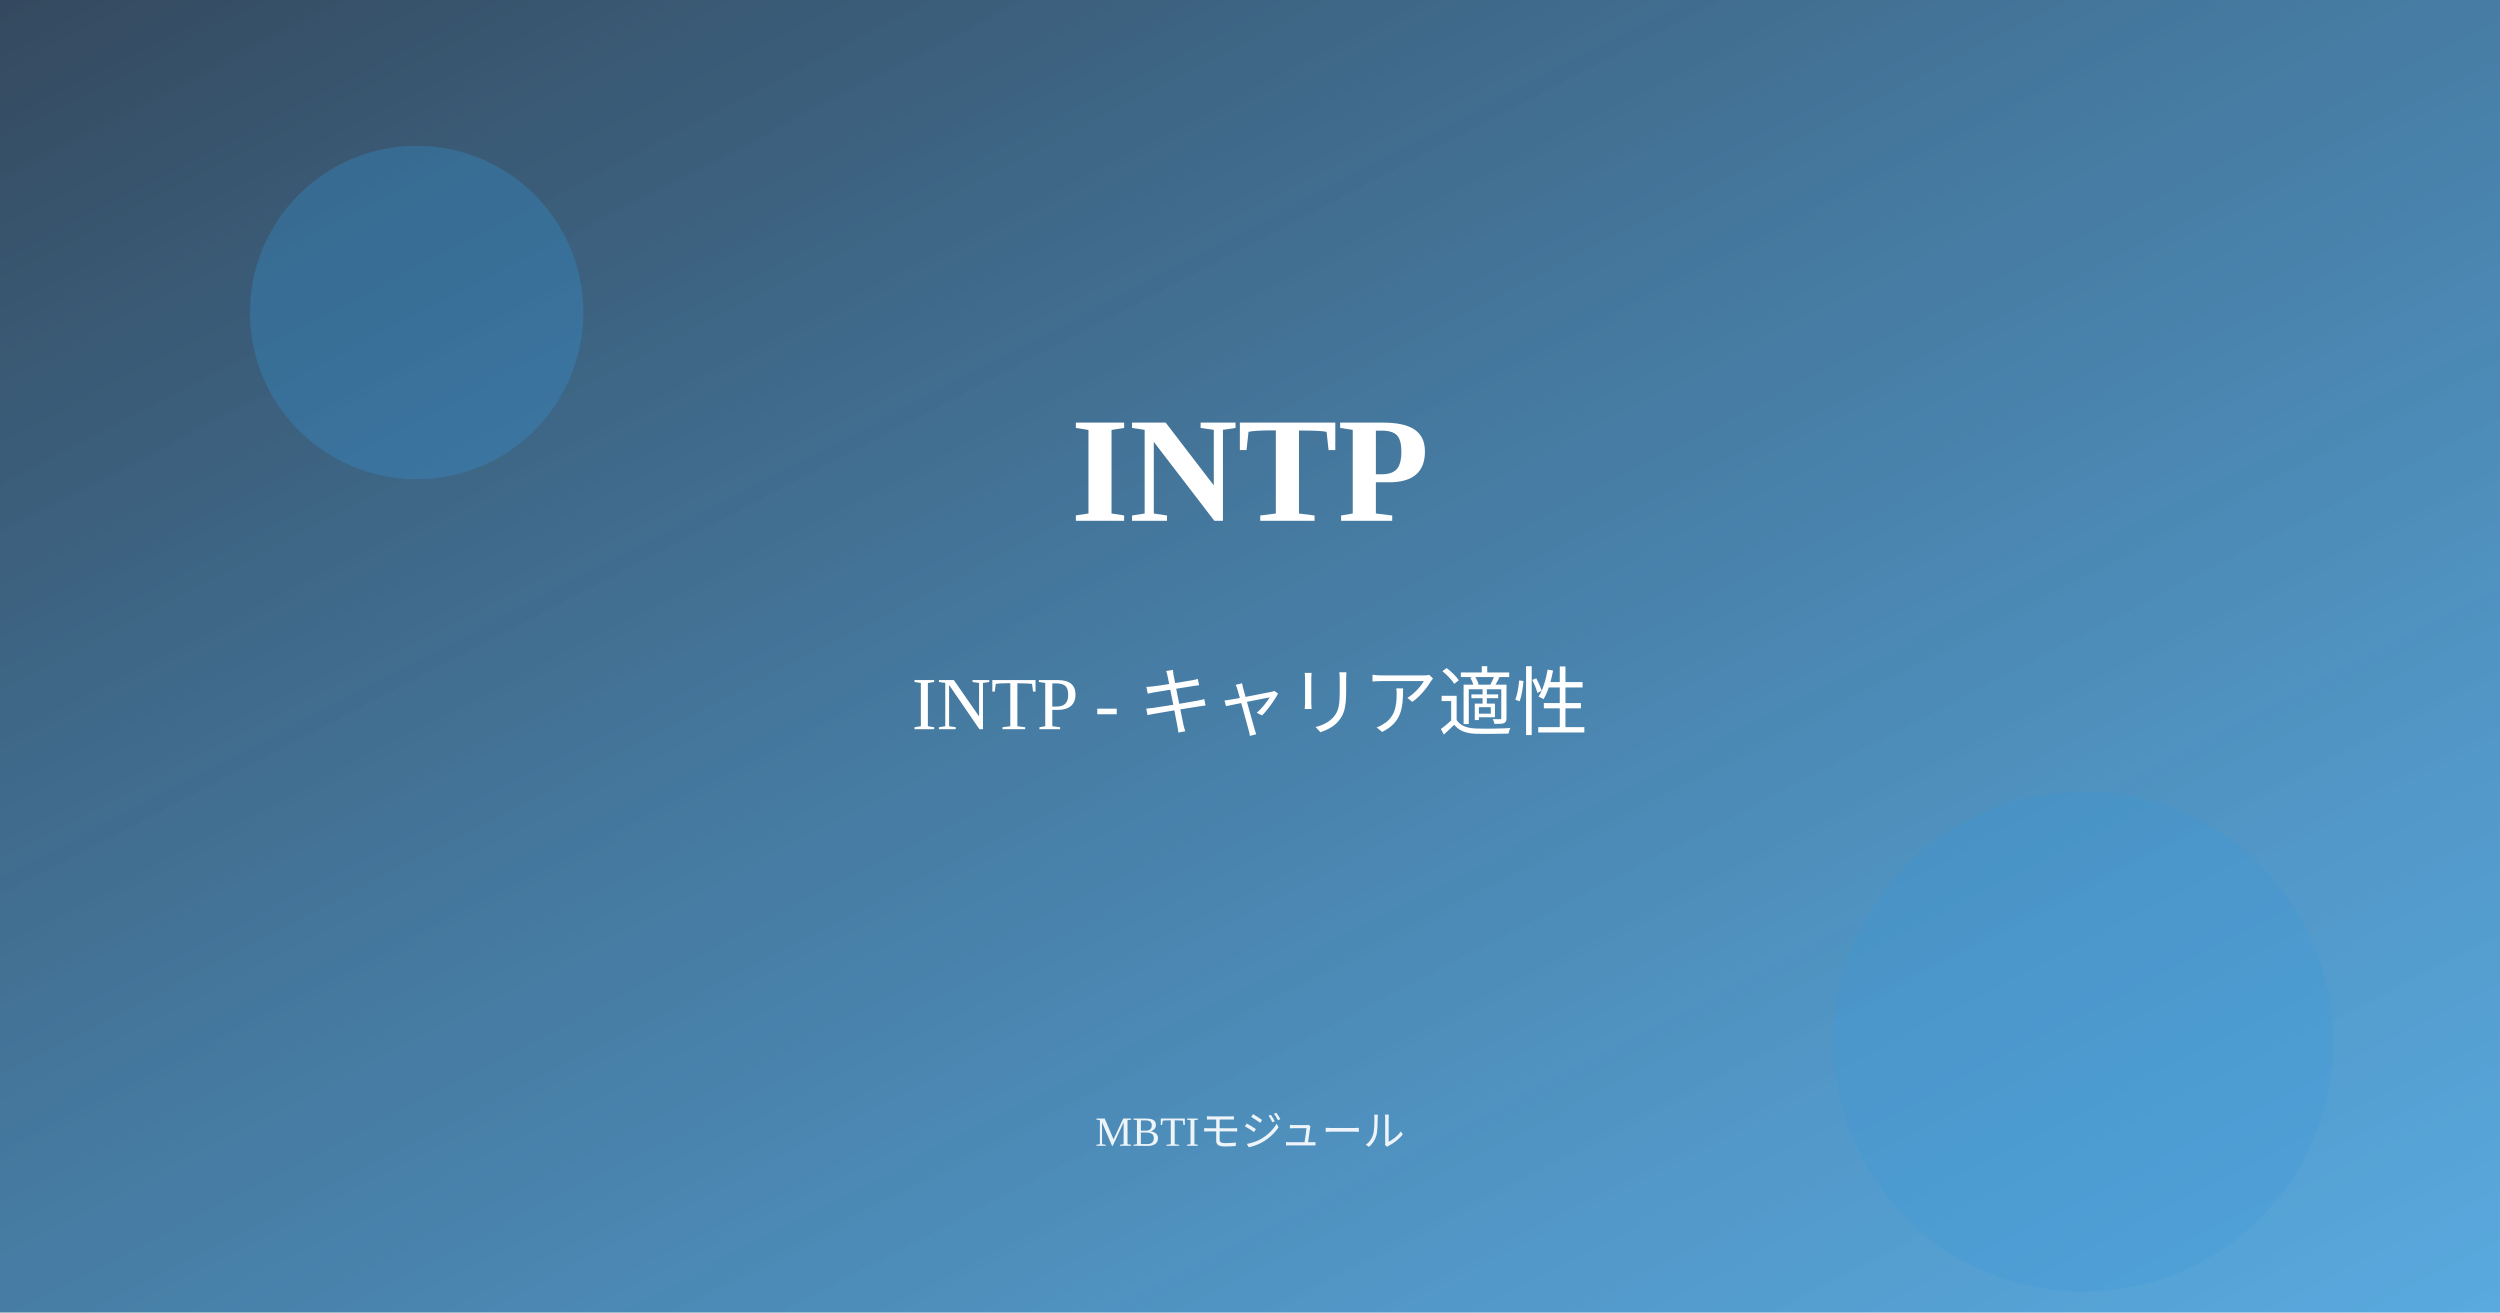
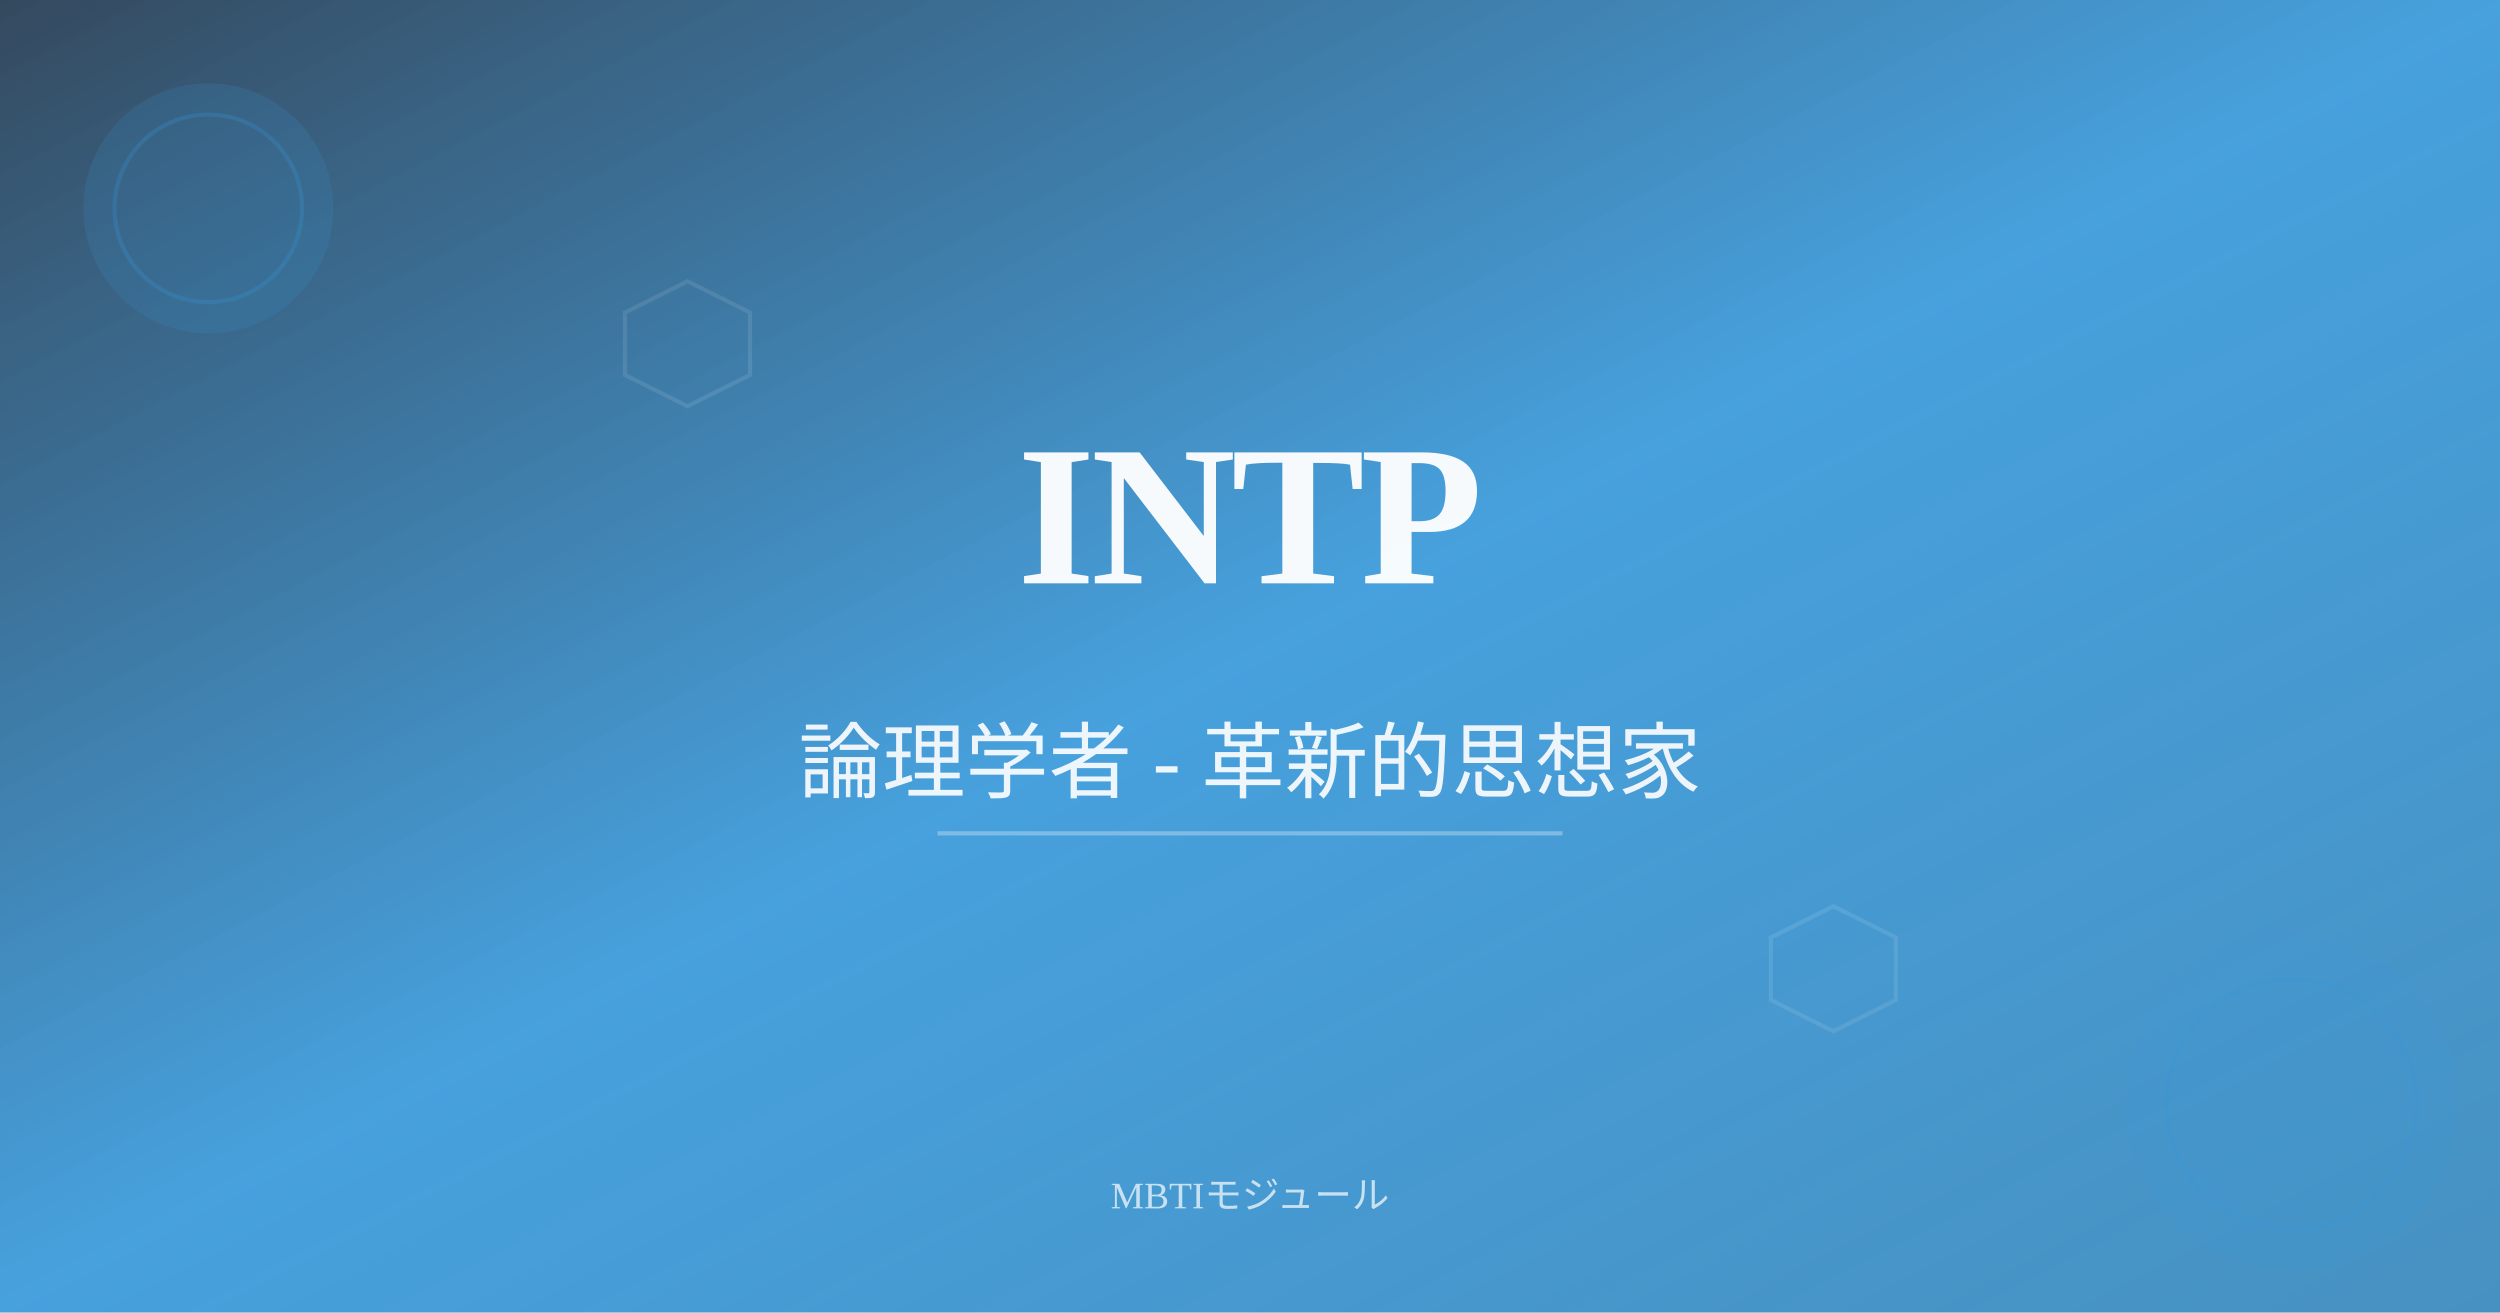
- <svg xmlns="http://www.w3.org/2000/svg" width="1200" height="630">
+ <svg xmlns="http://www.w3.org/2000/svg" width="1200" height="630" viewBox="0 0 1200 630">
  <defs>
-     <linearGradient id="grad" x1="0%" y1="0%" x2="100%" y2="100%">
+     <linearGradient id="grad-intp" x1="0%" y1="0%" x2="100%" y2="100%">
      <stop offset="0%" style="stop-color:#34495E;stop-opacity:1" />
-       <stop offset="100%" style="stop-color:#3498DB;stop-opacity:0.8" />
+       <stop offset="50%" style="stop-color:#3498DB;stop-opacity:0.9" />
+       <stop offset="100%" style="stop-color:#2980B9;stop-opacity:0.85" />
    </linearGradient>
+     <filter id="shadow">
+       <feDropShadow dx="0" dy="4" stdDeviation="8" flood-opacity="0.3" />
+     </filter>
  </defs>
-   <rect width="1200" height="630" fill="url(#grad)" />
-   <circle cx="200" cy="150" r="80" fill="#3498DB" opacity="0.3" />
-   <circle cx="1000" cy="500" r="120" fill="#3498DB" opacity="0.2" />
-   <text x="600" y="250" font-size="72" font-weight="bold" text-anchor="middle" fill="white">INTP</text>
-   <text x="600" y="350" font-size="36" text-anchor="middle" fill="white">INTP - キャリア適性</text>
-   <text x="600" y="550" font-size="20" text-anchor="middle" fill="white" opacity="0.9">MBTIモジュール</text>
+   <rect width="1200" height="630" fill="url(#grad-intp)" />
+   <circle cx="100" cy="100" r="60" fill="#3498DB" opacity="0.15" />
+   <circle cx="100" cy="100" r="45" fill="none" stroke="#3498DB" stroke-width="2" opacity="0.25" />
+   <circle cx="1100" cy="530" r="80" fill="#3498DB" opacity="0.12" />
+   <circle cx="1100" cy="530" r="60" fill="none" stroke="#3498DB" stroke-width="2" opacity="0.2" />
+   <g opacity="0.1">
+     <polygon points="300,150 330,135 360,150 360,180 330,195 300,180" fill="none" stroke="white" stroke-width="2" />
+     <polygon points="850,450 880,435 910,450 910,480 880,495 850,480" fill="none" stroke="white" stroke-width="2" />
+   </g>
+   <text x="600" y="280" font-size="96" font-weight="900" text-anchor="middle" fill="white" letter-spacing="-2" opacity="0.95">INTP</text>
+   <text x="600" y="380" font-size="40" text-anchor="middle" fill="white" opacity="0.9" font-weight="300">論理学者 - 革新的思想家</text>
+   <text x="600" y="580" font-size="18" text-anchor="middle" fill="white" opacity="0.7" font-weight="500">MBTIモジュール</text>
+   <line x1="450" y1="400" x2="750" y2="400" stroke="white" stroke-width="2" opacity="0.3" />
</svg>
